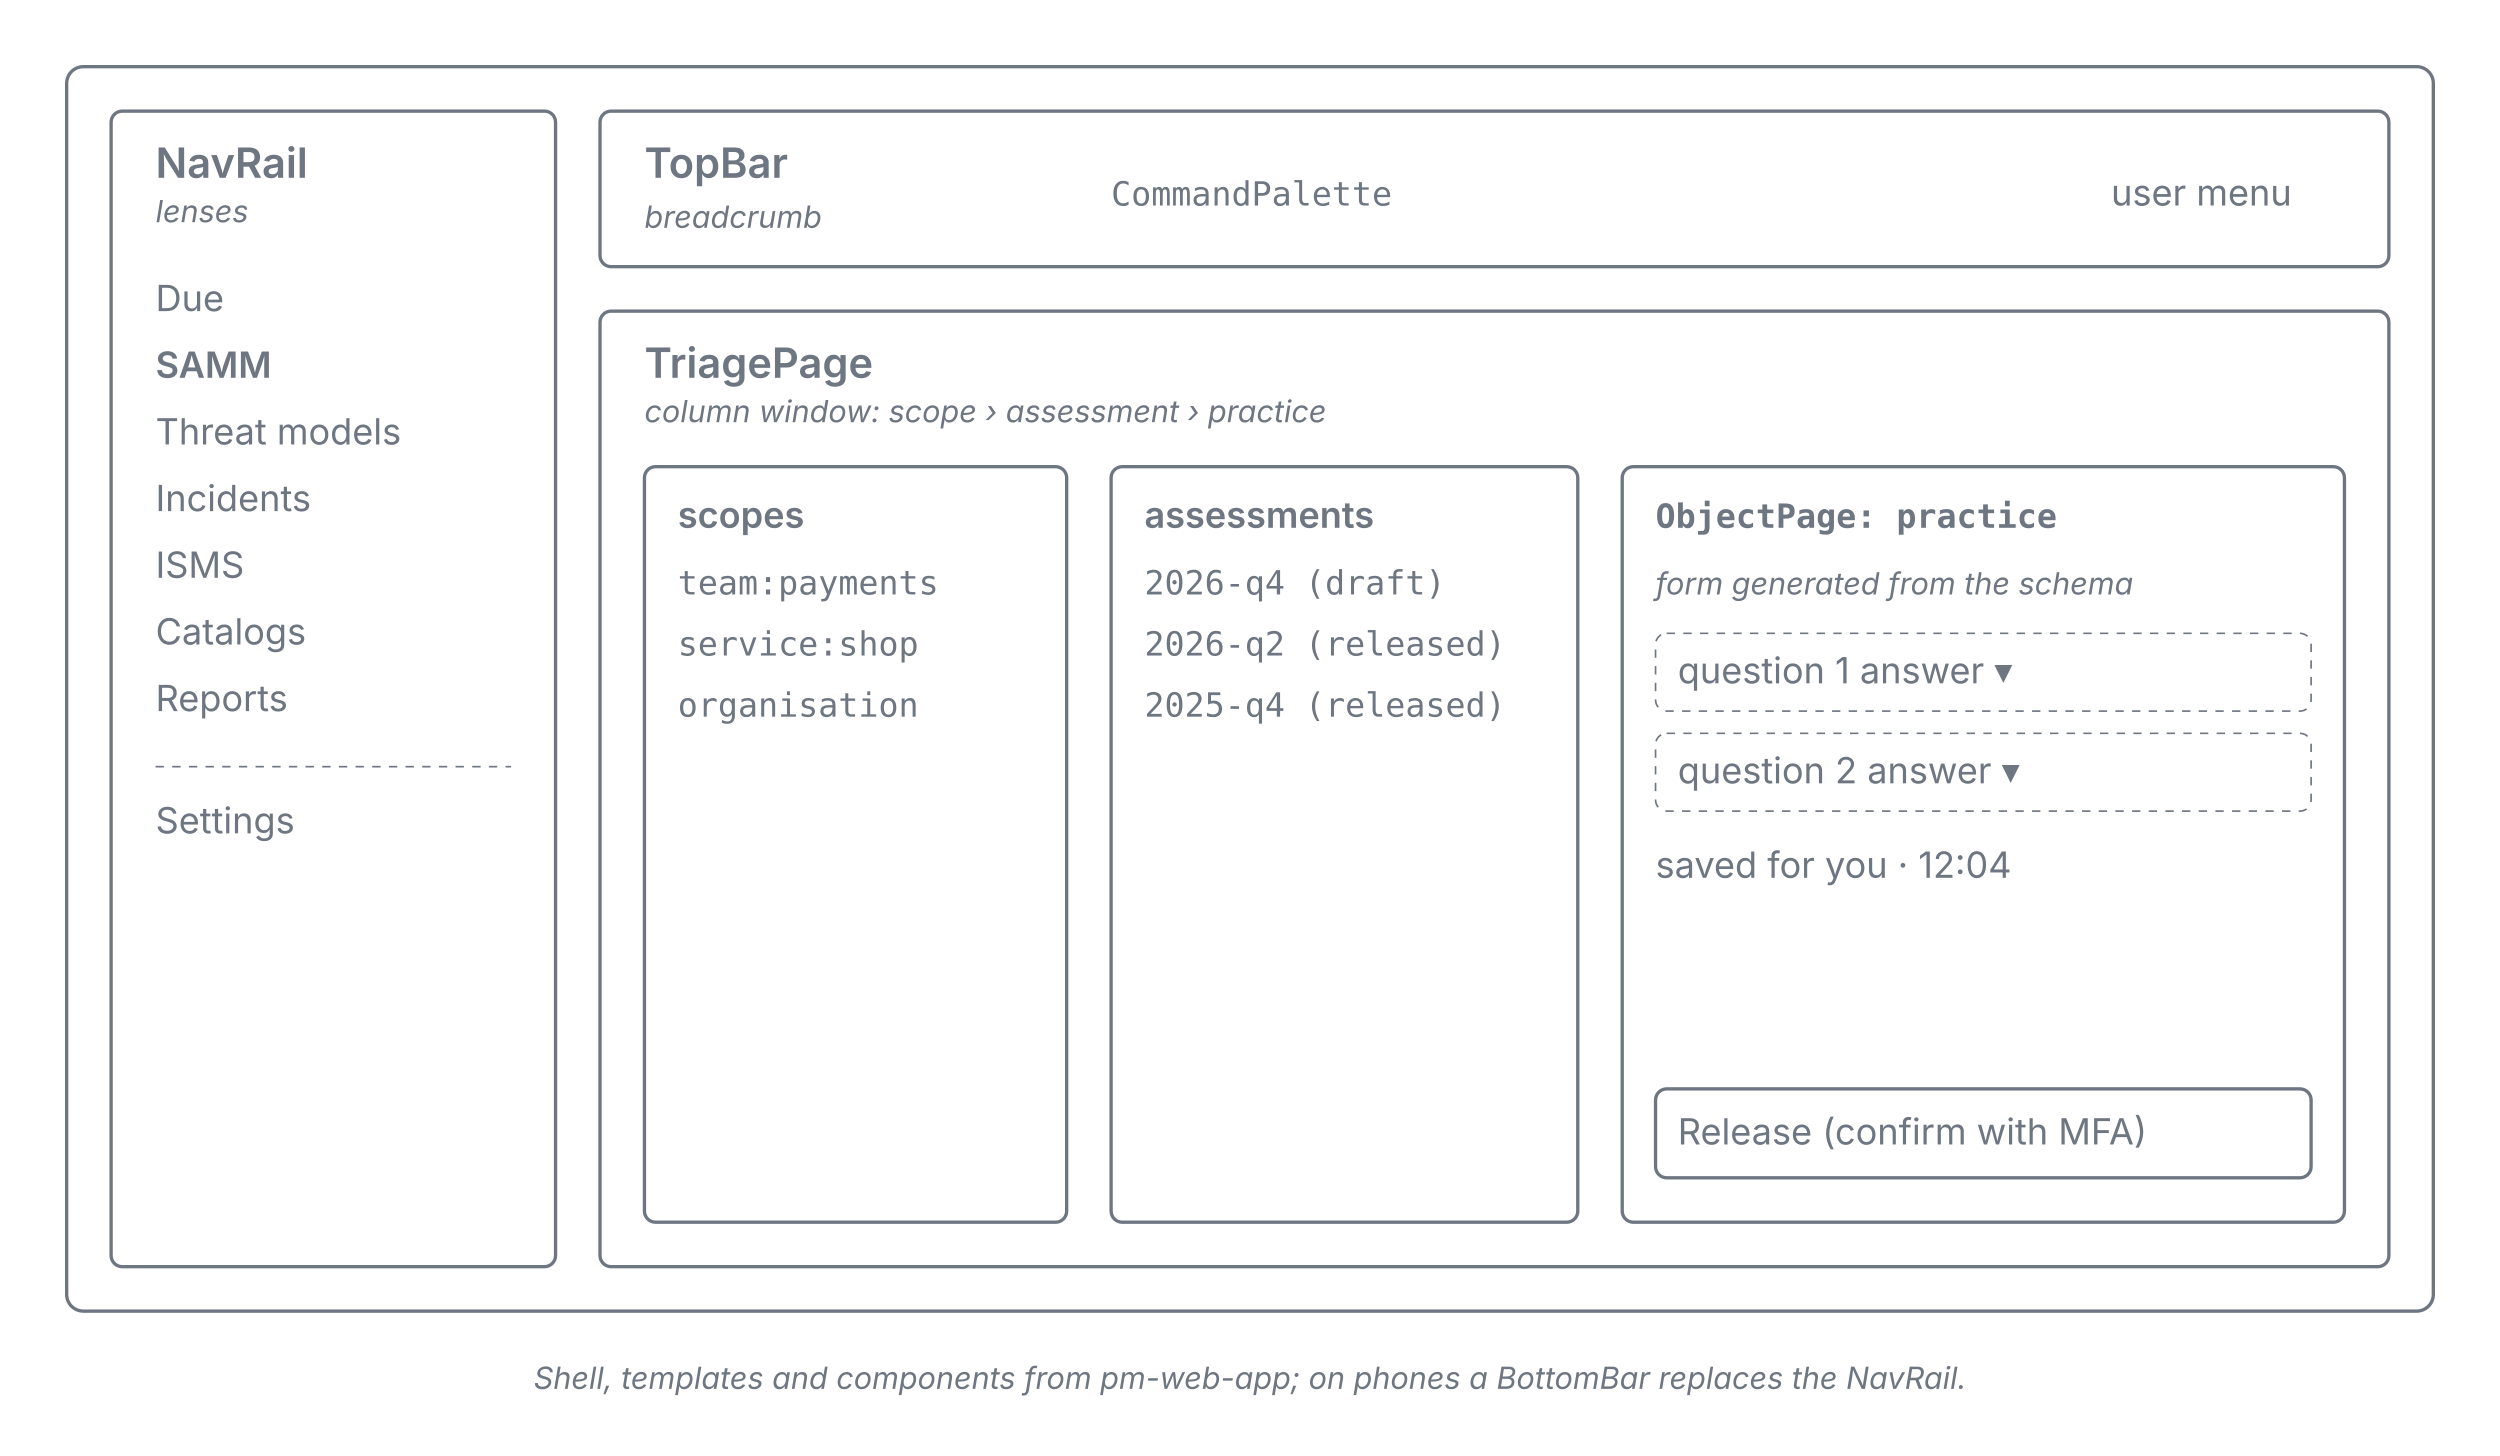
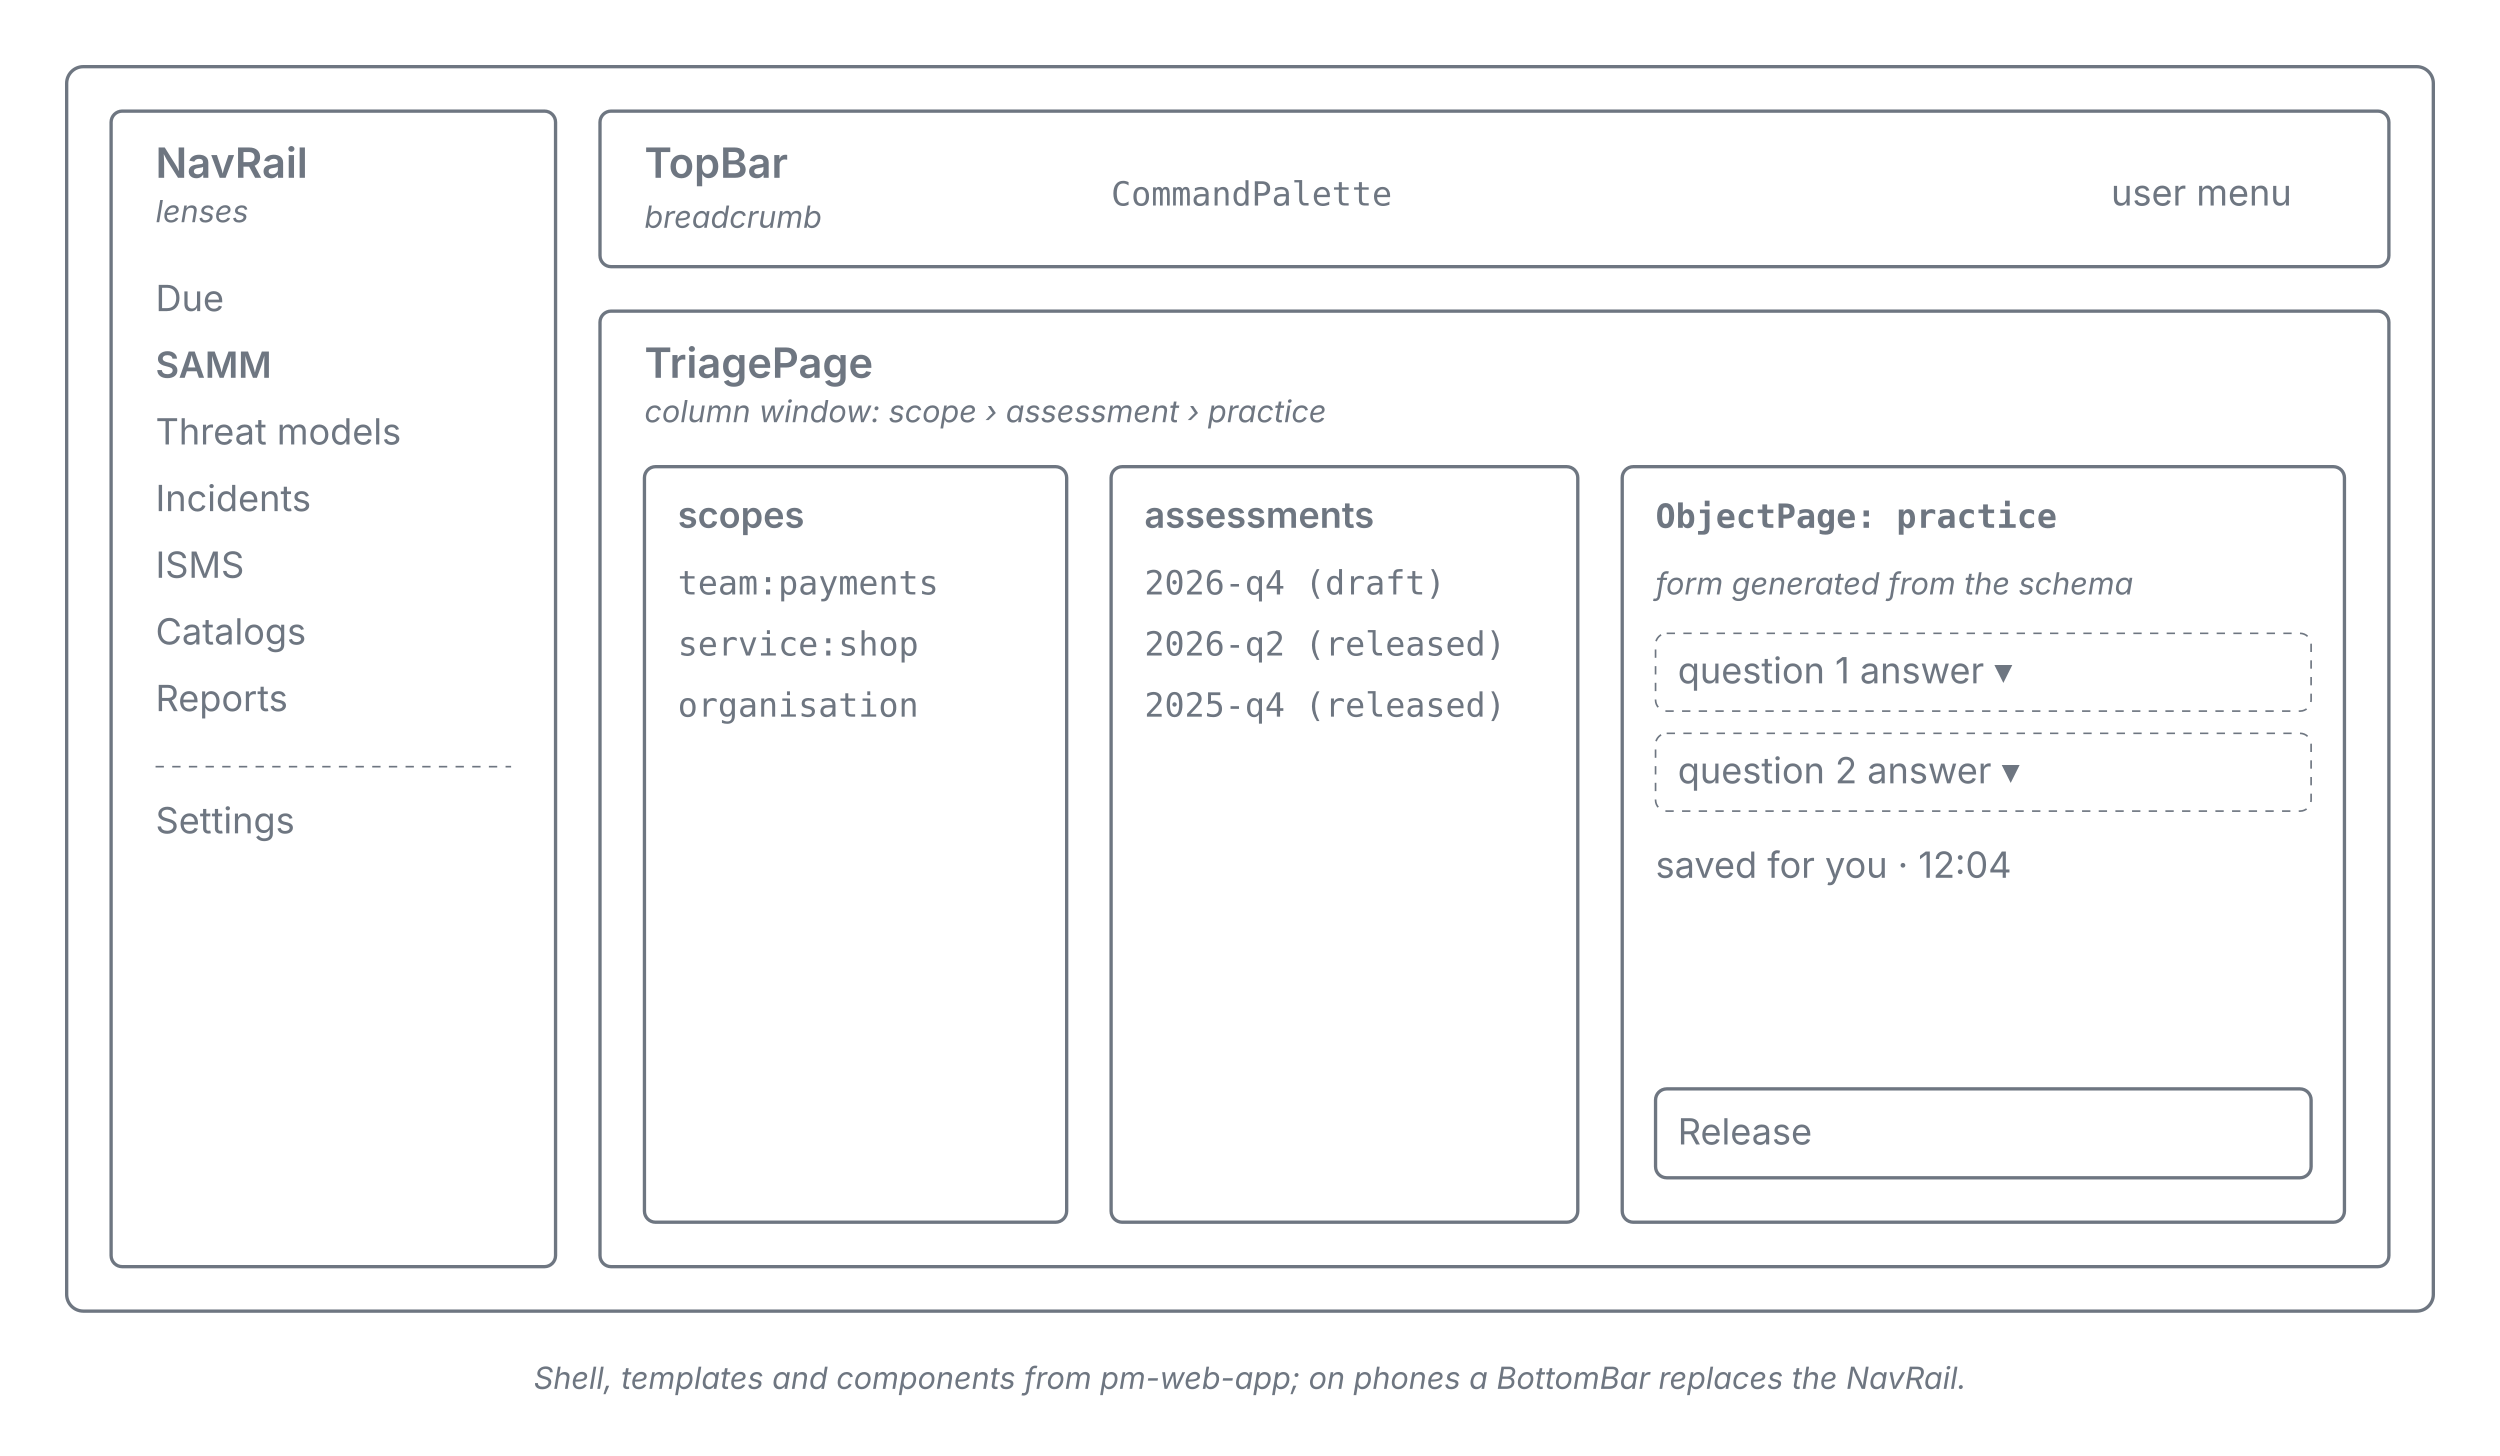
<svg xmlns="http://www.w3.org/2000/svg" viewBox="0 0 900 524" role="img" aria-labelledby="title desc" font-family="ui-sans-serif, -apple-system, system-ui, 'Segoe UI', sans-serif">
  <defs>
    <style>
      .stroke    { stroke: #6e7681; stroke-width: 1.2; fill: none; }
      .thin      { stroke: #6e7681; stroke-width: 0.6; stroke-dasharray: 3 3; fill: none; }
      .hdr       { font-size: 15px; font-weight: 600; fill: #6e7681; }
      .sub       { font-size: 11px; fill: #6e7681; font-style: italic; }
      .item      { font-size: 12px; fill: #6e7681; font-family: ui-monospace, "SF Mono", Menlo, Consolas, monospace; }
      .item-bold { font-size: 12px; font-weight: 700; fill: #6e7681; font-family: ui-monospace, "SF Mono", Menlo, Consolas, monospace; }
      .label     { font-size: 13px; fill: #6e7681; }
      .label-bold { font-size: 13px; font-weight: 600; fill: #6e7681; }
      .caption   { font-size: 11px; fill: #6e7681; text-anchor: middle; font-style: italic; }
    </style>
  </defs>
  <rect class="stroke" x="24" y="24" width="852" height="448" rx="6" />
  <rect class="stroke" x="40" y="40" width="160" height="416" rx="4" />
  <text x="56" y="64" class="hdr">NavRail</text>
  <text x="56" y="80" class="sub">lenses</text>
  <text x="56" y="112" class="label">Due</text>
  <text x="56" y="136" class="label-bold">SAMM</text>
  <text x="56" y="160" class="label">Threat models</text>
  <text x="56" y="184" class="label">Incidents</text>
  <text x="56" y="208" class="label">ISMS</text>
  <text x="56" y="232" class="label">Catalogs</text>
  <text x="56" y="256" class="label">Reports</text>
  <line class="thin" x1="56" y1="276" x2="184" y2="276" />
  <text x="56" y="300" class="label">Settings</text>
  <rect class="stroke" x="216" y="40" width="644" height="56" rx="4" />
  <text x="232" y="64" class="hdr">TopBar</text>
  <text x="232" y="82" class="sub">breadcrumb</text>
  <text x="400" y="74" class="item">CommandPalette</text>
  <text x="760" y="74" class="label">user menu</text>
  <rect class="stroke" x="216" y="112" width="644" height="344" rx="4" />
  <text x="232" y="136" class="hdr">TriagePage</text>
  <text x="232" y="152" class="sub">column window: scope › assessment › practice</text>
  <rect class="stroke" x="232" y="168" width="152" height="272" rx="4" />
  <text x="244" y="190" class="label-bold">scopes</text>
  <text x="244" y="214" class="item">team:payments</text>
  <text x="244" y="236" class="item">service:shop</text>
  <text x="244" y="258" class="item">organisation</text>
  <rect class="stroke" x="400" y="168" width="168" height="272" rx="4" />
  <text x="412" y="190" class="label-bold">assessments</text>
  <text x="412" y="214" class="item">2026-q4 (draft)</text>
  <text x="412" y="236" class="item">2026-q2 (released)</text>
  <text x="412" y="258" class="item">2025-q4 (released)</text>
  <rect class="stroke" x="584" y="168" width="260" height="272" rx="4" />
  <text x="596" y="190" class="item-bold">ObjectPage: practice</text>
  <text x="596" y="214" class="sub">form generated from the schema</text>
  <rect class="thin" x="596" y="228" width="236" height="28" rx="4" />
  <text x="604" y="246" class="label">question 1  answer ▾</text>
  <rect class="thin" x="596" y="264" width="236" height="28" rx="4" />
  <text x="604" y="282" class="label">question 2  answer ▾</text>
  <text x="596" y="316" class="label">saved for you · 12:04</text>
  <rect class="stroke" x="596" y="392" width="236" height="32" rx="4" />
-   <text x="604" y="412" class="label">Release (confirm with MFA)</text>
+   <text x="604" y="412" class="label">Release</text>
  <text x="450" y="500" class="caption">Shell, templates and components from pm-web-app; on phones a BottomBar replaces the NavRail.</text>
</svg>
